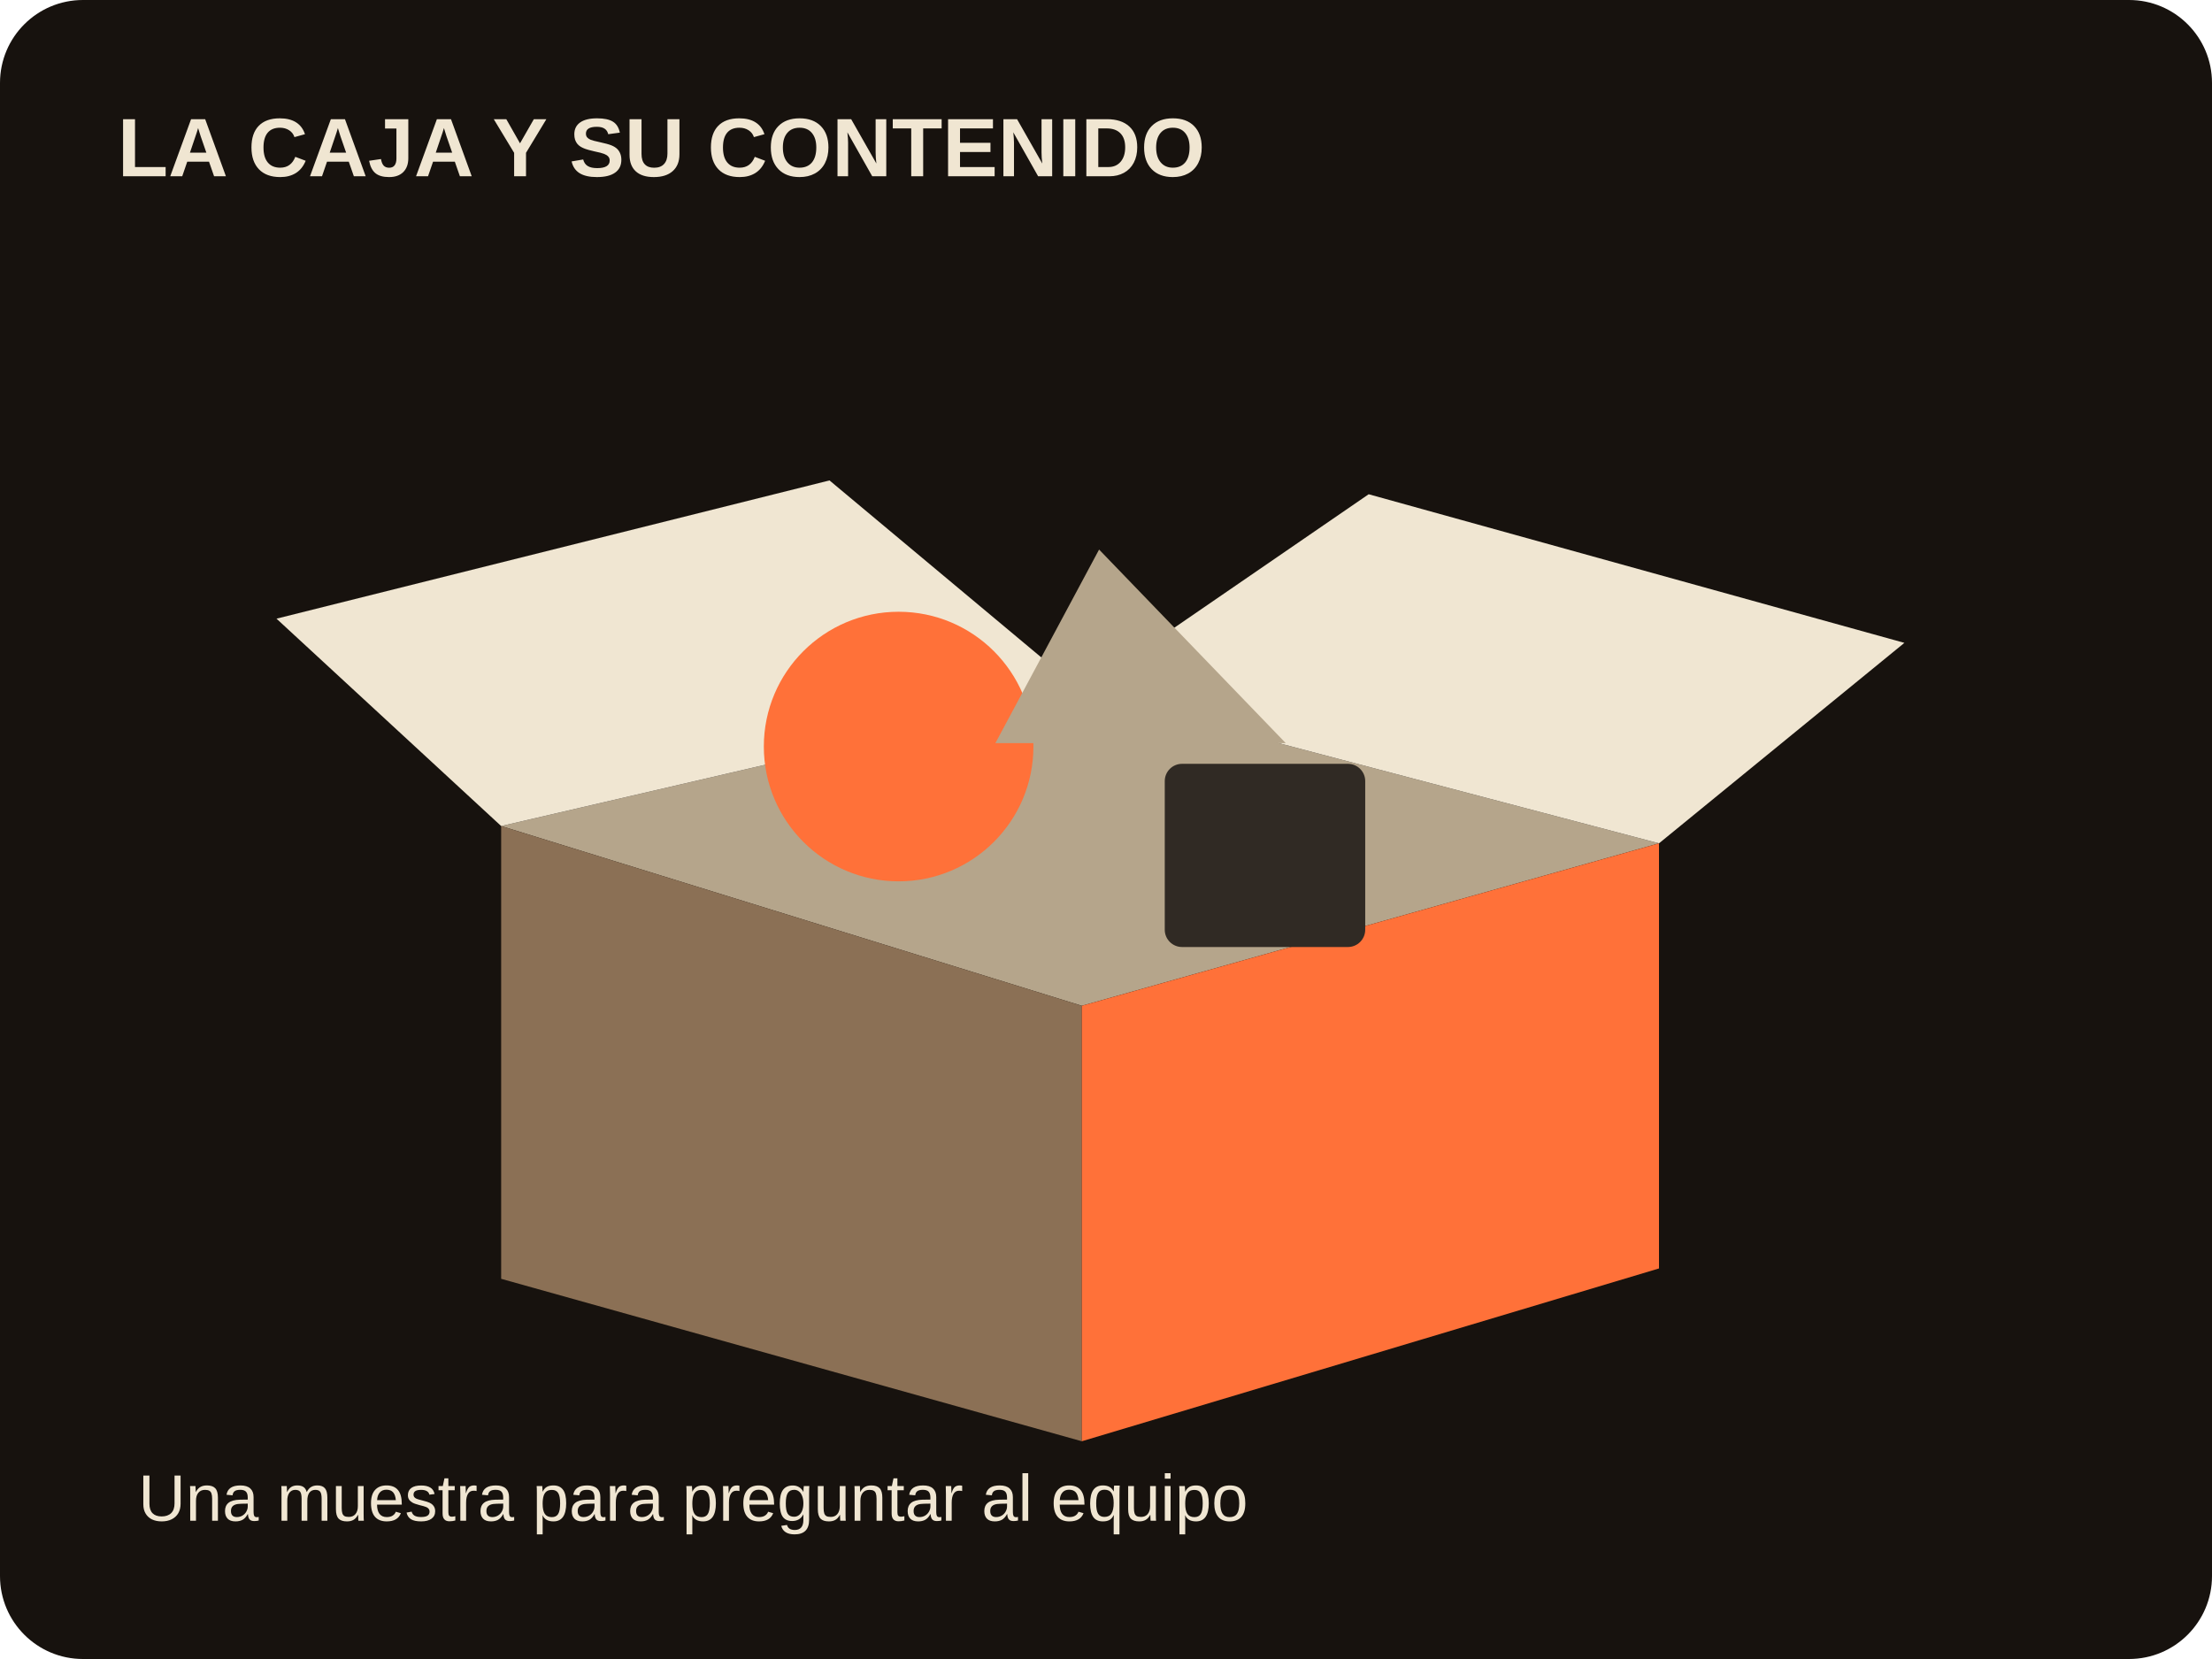
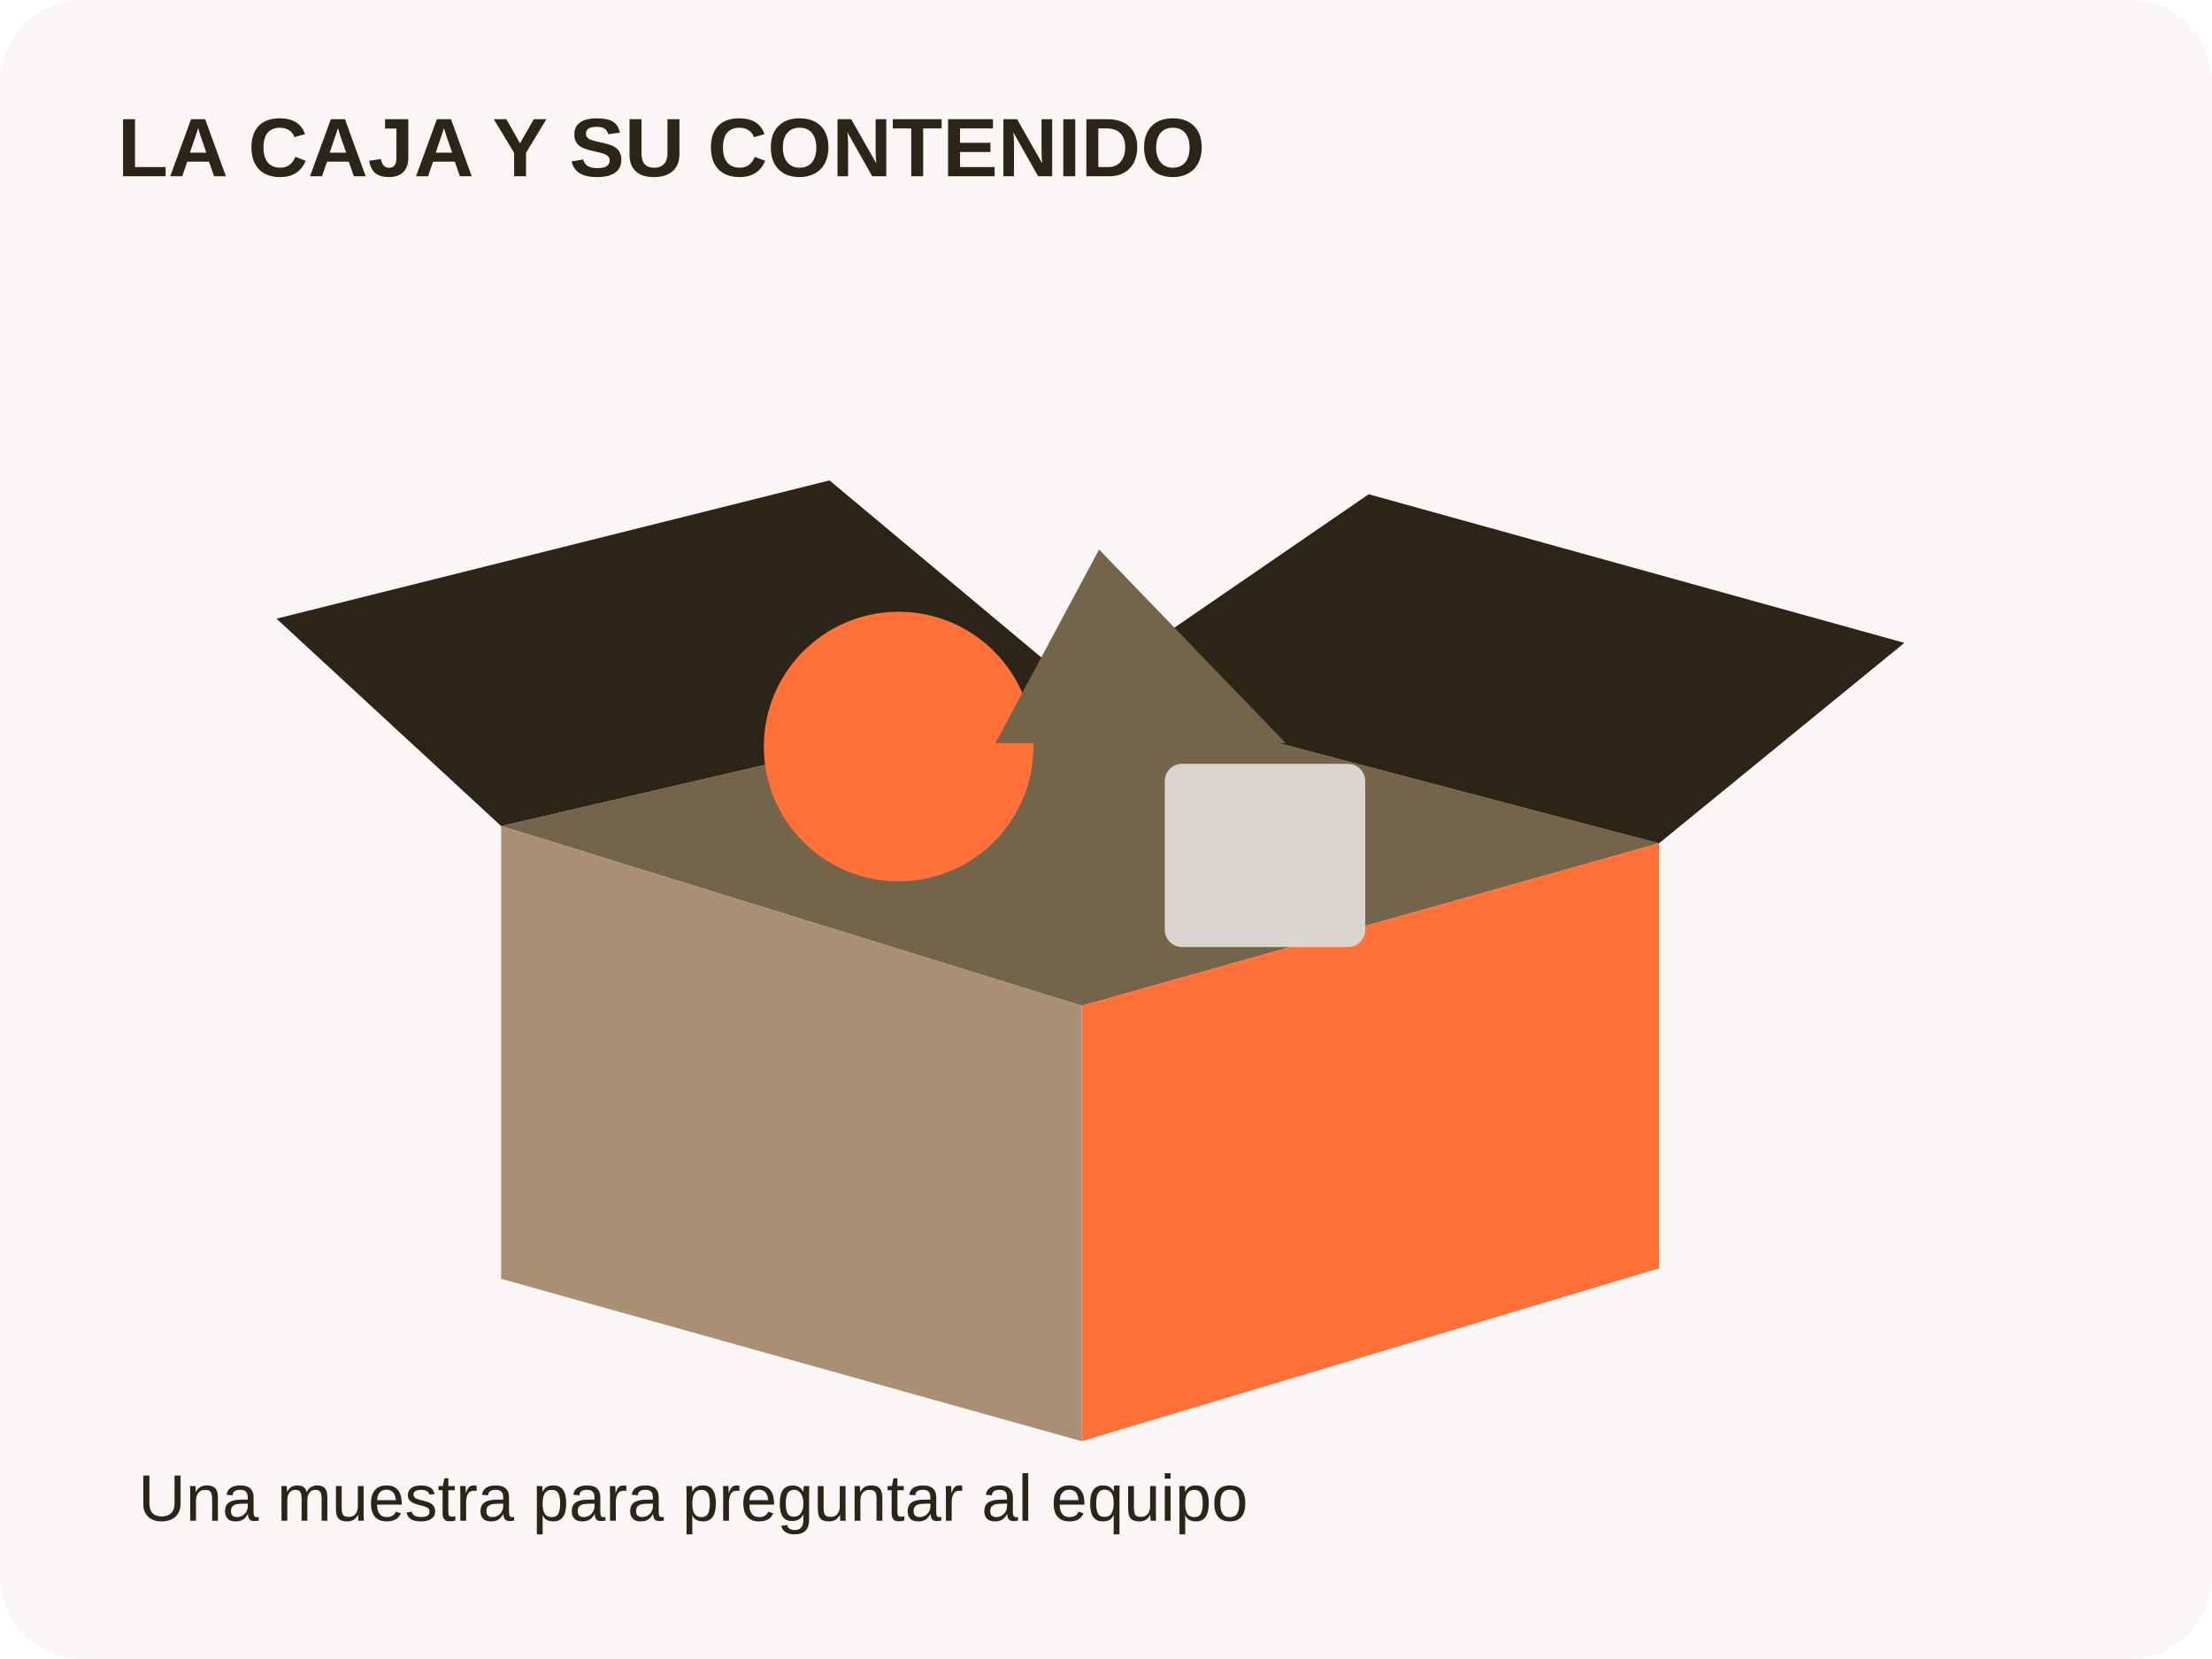
<svg xmlns="http://www.w3.org/2000/svg" viewBox="0 0 640 480" role="img" aria-labelledby="title desc">
  <g font-family="Arial,sans-serif">
-     <rect width="640" height="480" rx="24" fill="#17120E" />
-     <text x="34" y="51" font-size="24" font-weight="700" fill="#F0E6D2">LA CAJA Y SU CONTENIDO</text>
-     <path d="M145 239L313 200L480 244L313 291Z" fill="#B5A58B" />
-     <path d="M145 239V370L313 417V291Z" fill="#8B7055" />
+     <rect width="640" height="480" rx="24" fill="#f9f6f5" />
+     <text x="34" y="51" font-size="24" font-weight="700" fill="#2c2517">LA CAJA Y SU CONTENIDO</text>
+     <path d="M145 239L313 200L480 244L313 291Z" fill="#74644a" />
+     <path d="M145 239V370L313 417V291Z" fill="#aa8f74" />
    <path d="M313 291L480 244V367L313 417Z" fill="#FF7139" />
-     <path d="M145 239L80 179L240 139L313 200M313 200L396 143L551 186L480 244" fill="#F0E6D2" />
+     <path d="M145 239L80 179L240 139L313 200M313 200L396 143L551 186L480 244" fill="#2c2517" />
    <circle cx="260" cy="216" r="39" fill="#FF7139" />
-     <path d="M318 159L372 215H288Z" fill="#B5A58B" />
-     <rect x="337" y="221" width="58" height="53" rx="5" fill="#302A24" />
-     <text x="40" y="440" font-size="19" fill="#F0E6D2">Una muestra para preguntar al equipo</text>
+     <path d="M318 159L372 215H288Z" fill="#74644a" />
+     <rect x="337" y="221" width="58" height="53" rx="5" fill="#dbd5cf" />
+     <text x="40" y="440" font-size="19" fill="#2c2517">Una muestra para preguntar al equipo</text>
  </g>
</svg>
